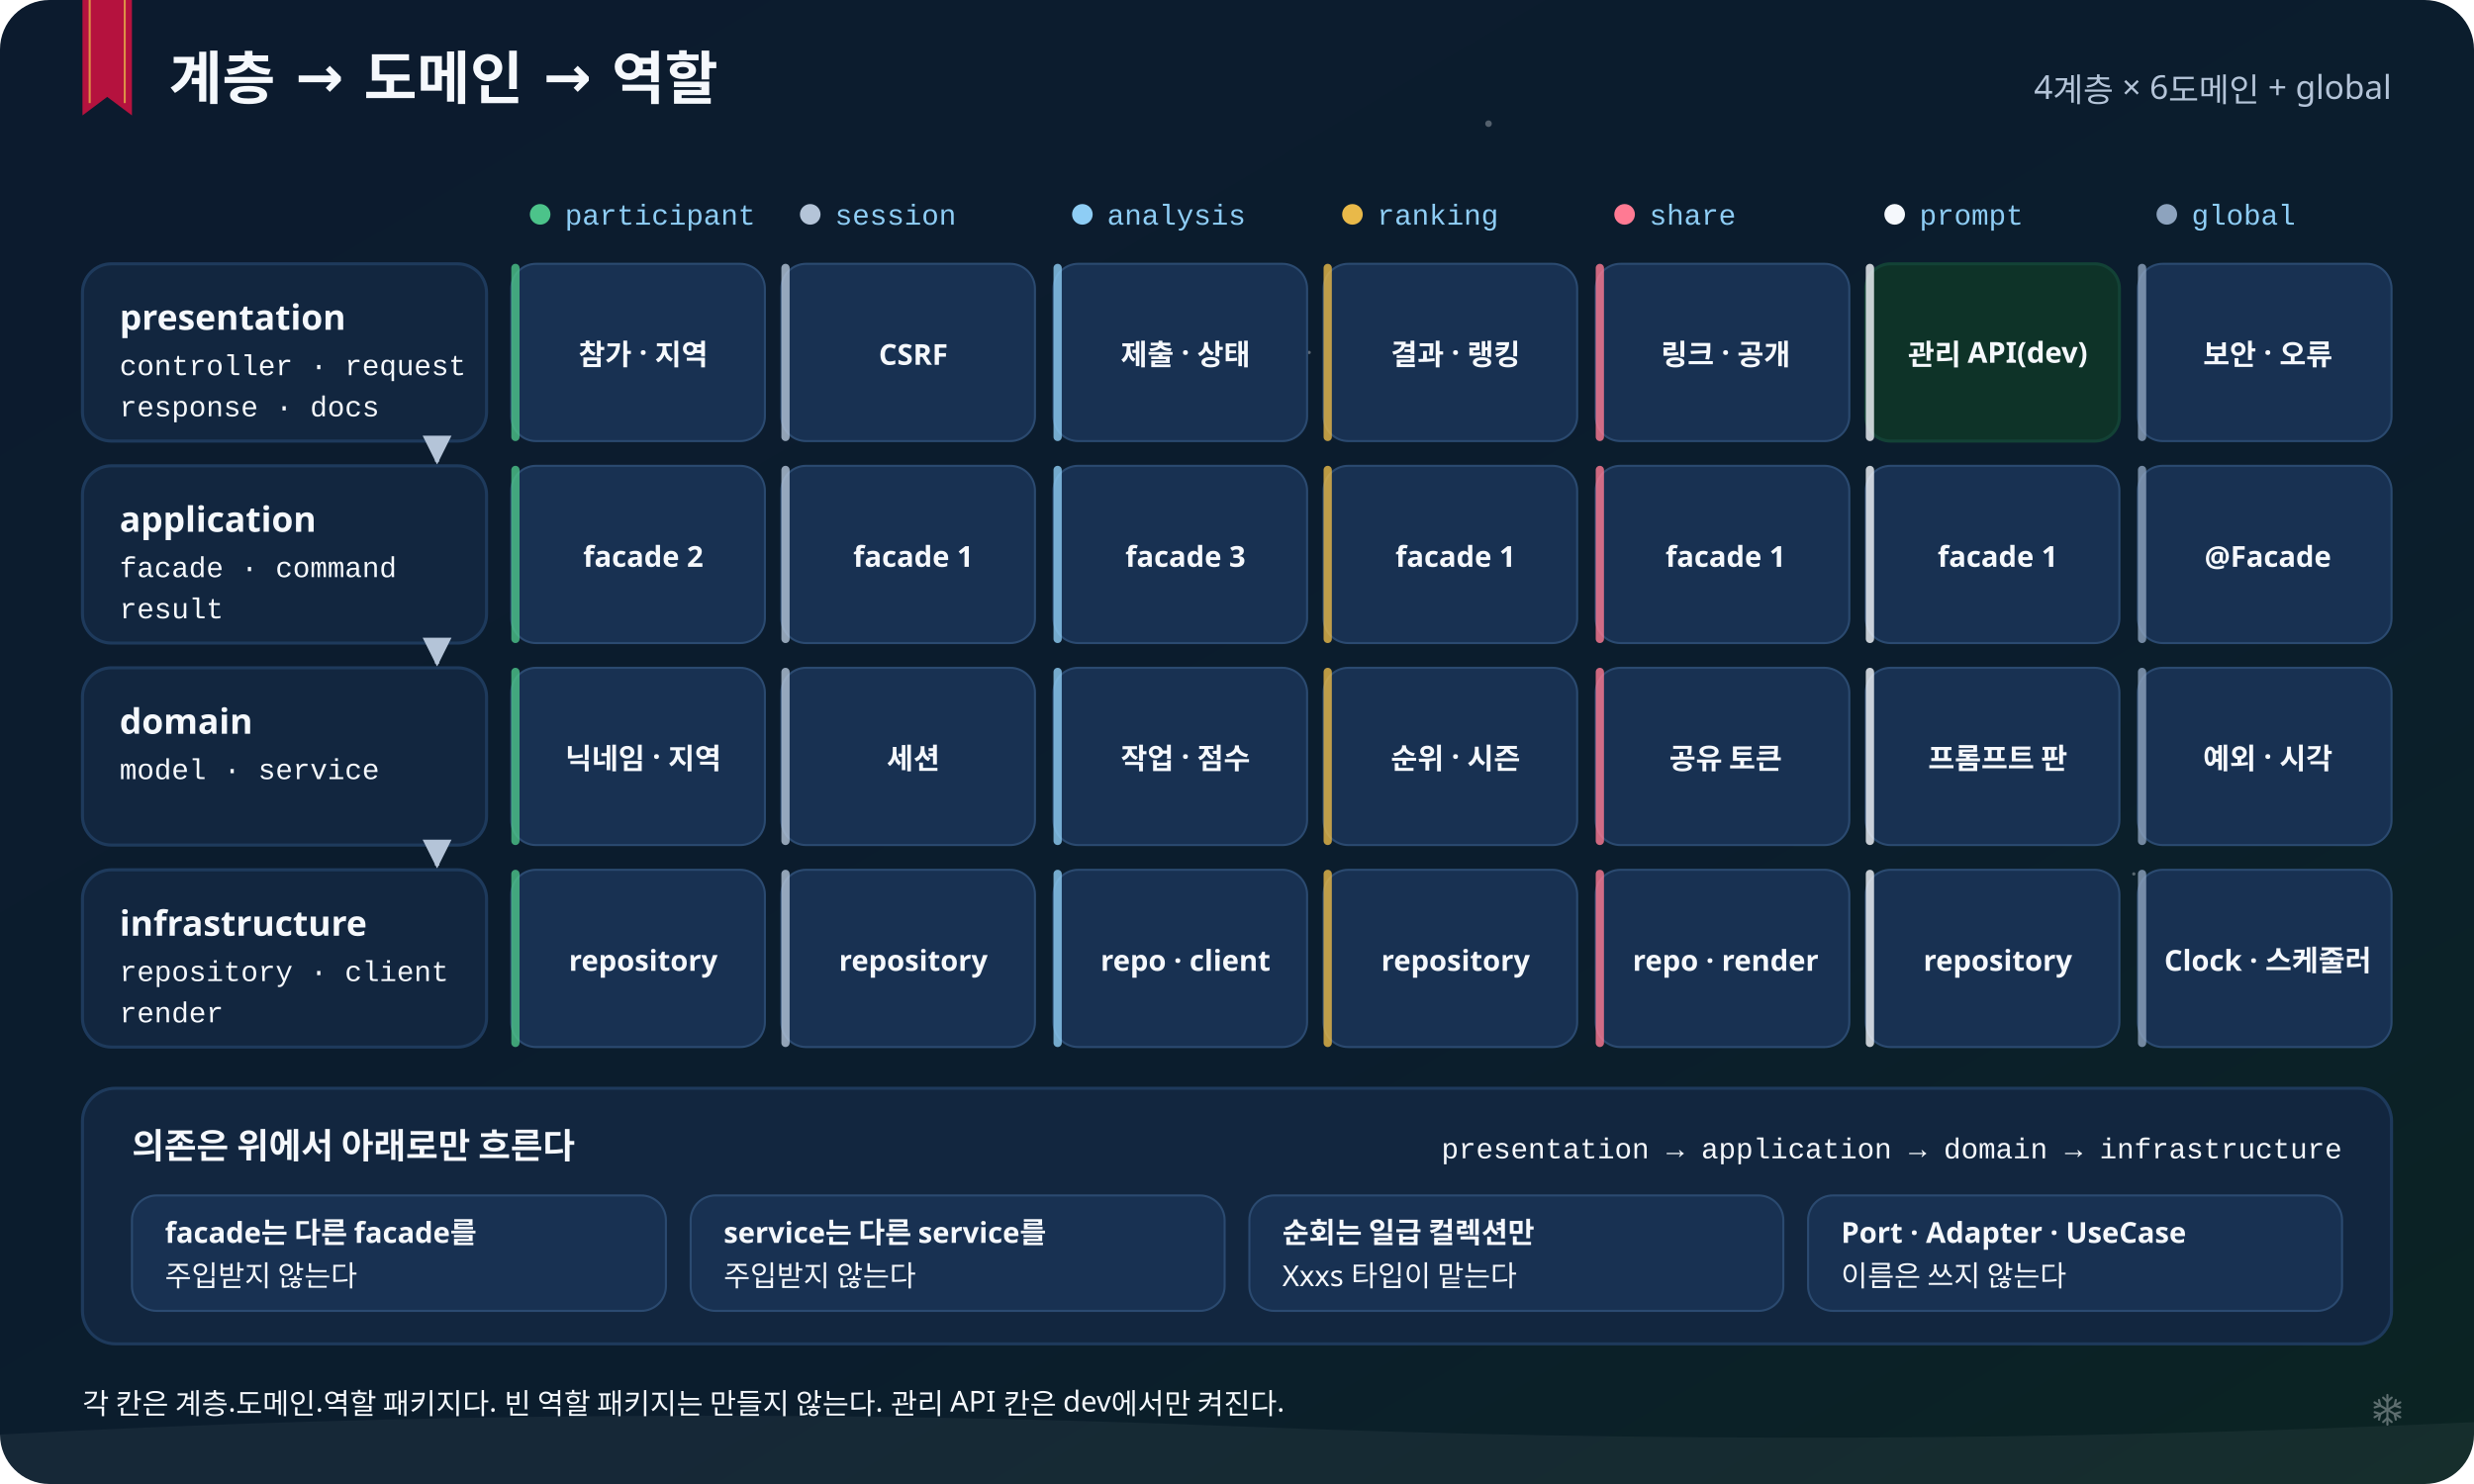
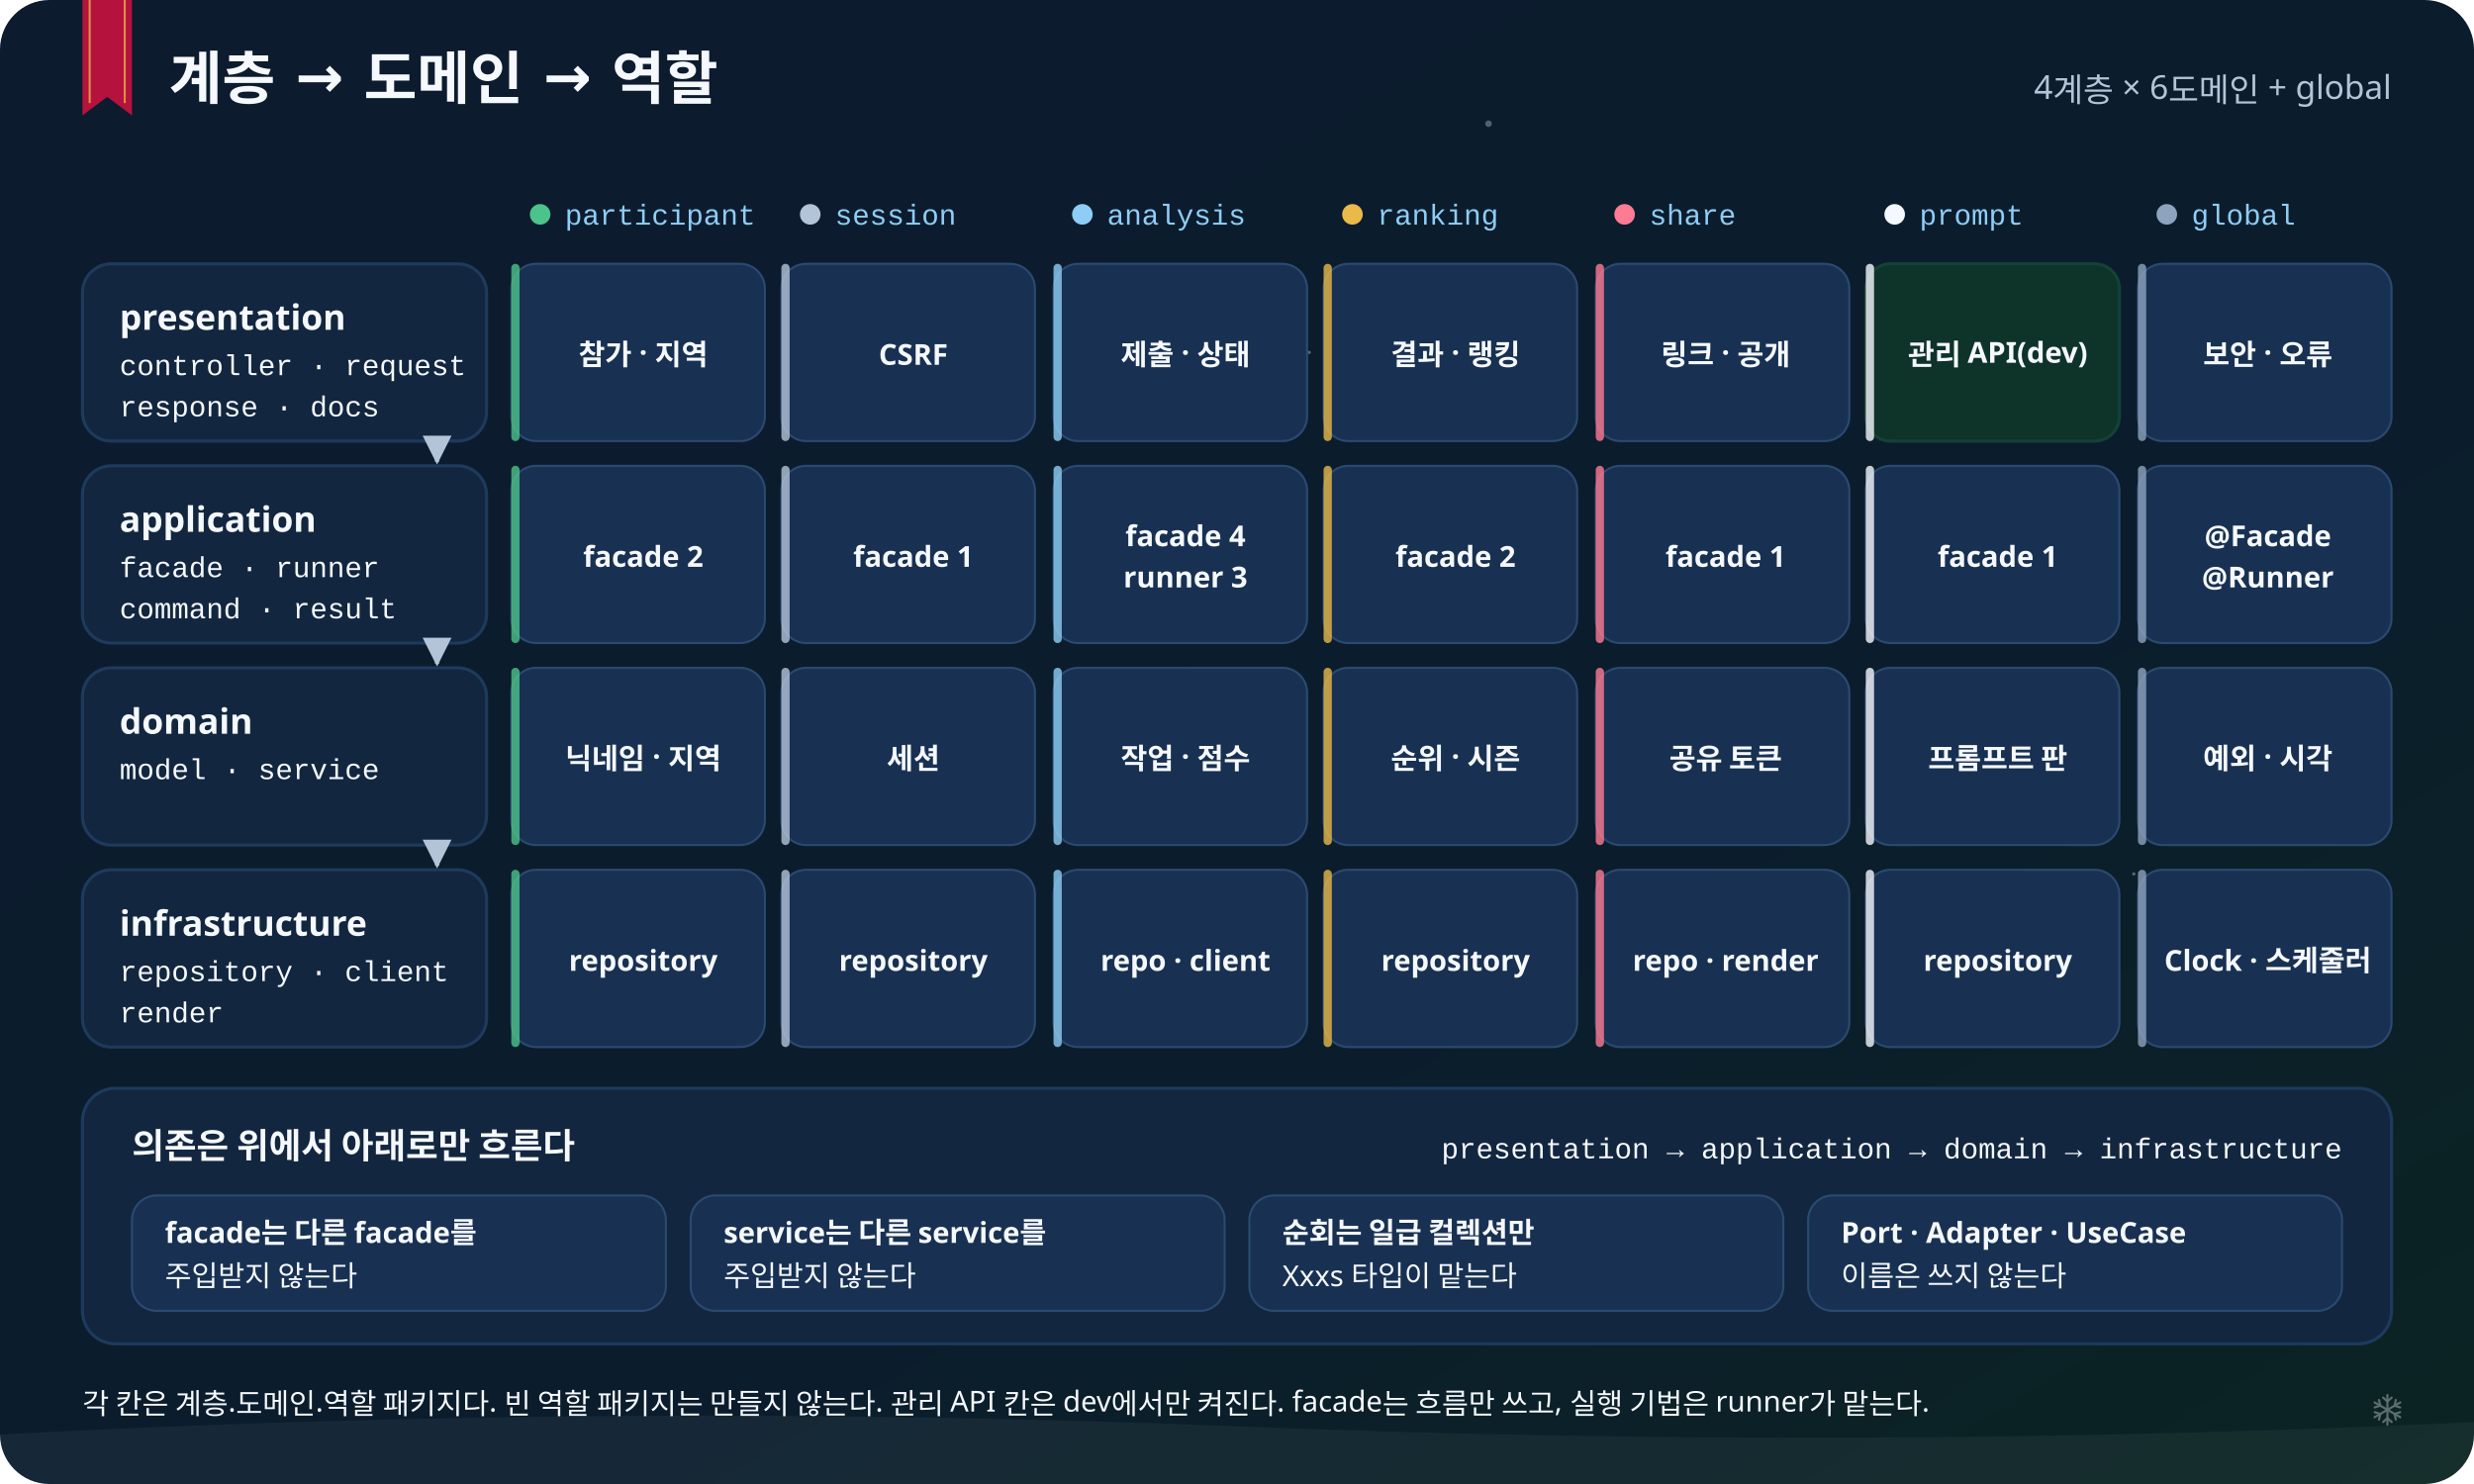
- <svg xmlns="http://www.w3.org/2000/svg" xmlns:xlink="http://www.w3.org/1999/xlink" viewBox="0 0 1200 720" width="1200" height="720" role="img" aria-label="4계층(presentation, application, domain, infrastructure)과 6도메인(participant, session, analysis, ranking, share, prompt) 및 global 격자. 의존은 아래로만 흐르고, facade 간·service 간 주입 금지, 순회는 일급 컬렉션만, Port·Adapter·UseCase 이름 금지">
+ <svg xmlns="http://www.w3.org/2000/svg" xmlns:xlink="http://www.w3.org/1999/xlink" viewBox="0 0 1200 720" width="1200" height="720" role="img" aria-label="4계층(presentation, application, domain, infrastructure)과 6도메인(participant, session, analysis, ranking, share, prompt) 및 global 격자. application에는 흐름만 쓰는 facade와 실행 기법(스레드·잠금·리스·트랜잭션)을 맡는 runner가 있다. 의존은 아래로만 흐르고, facade 간·service 간 주입 금지, runner는 facade·다른 runner를 주입받지 않음, 순회는 일급 컬렉션만, Port·Adapter·UseCase 이름 금지">
  <defs>
    <linearGradient id="bg" x1="0" y1="0" x2="1" y2="1">
      <stop offset="0" stop-color="#0C1B2E" />
      <stop offset="0.62" stop-color="#0B1D2D" />
      <stop offset="1" stop-color="#0B2422" />
    </linearGradient>
    <marker id="arr" viewBox="0 0 10 10" refX="9" refY="5" markerWidth="7" markerHeight="7" orient="auto">
      <path d="M0,0 L10,5 L0,10 z" fill="#B4C4D8" />
    </marker>
    <marker id="arrLater" viewBox="0 0 10 10" refX="9" refY="5" markerWidth="7" markerHeight="7" orient="auto">
      <path d="M0,0 L10,5 L0,10 z" fill="#8DA3BE" />
    </marker>
    <symbol id="flake" viewBox="-10 -10 20 20" overflow="visible">
      <g fill="none" stroke-width="1.3" stroke-linecap="round">
        <g transform="rotate(0)">
          <path d="M0,-9 V9" />
          <path d="M-2.6,-7.4 L0,-5 L2.6,-7.4" />
          <path d="M-2.6,7.4 L0,5 L2.6,7.4" />
        </g>
        <g transform="rotate(60)">
          <path d="M0,-9 V9" />
          <path d="M-2.6,-7.4 L0,-5 L2.6,-7.4" />
          <path d="M-2.6,7.4 L0,5 L2.6,7.4" />
        </g>
        <g transform="rotate(120)">
          <path d="M0,-9 V9" />
          <path d="M-2.6,-7.4 L0,-5 L2.6,-7.4" />
          <path d="M-2.6,7.4 L0,5 L2.6,7.4" />
        </g>
      </g>
    </symbol>
    <style>
      text { font-family: 'Pretendard', 'Apple SD Gothic Neo', 'Malgun Gothic', 'Noto Sans KR', 'Segoe UI', system-ui, sans-serif; }
      text:not([fill]) { fill: #F5F8FC; }
      .card { fill: #12263F; stroke: #1E3A5C; stroke-width: 1.5; }
      .inner { fill: #183152; stroke: #2B4A70; stroke-width: 1; }
      .ghost { fill: #0C1B2E; stroke: #8DA3BE; stroke-width: 1.5; stroke-dasharray: 6 5; }
      .dev { fill: #0E3328; stroke: #134236; stroke-width: 1.5; }
      .h { font-size: 17px; font-weight: 700; }
      .s { font-size: 14px; fill: #B4C4D8; }
      .code { font-family: ui-monospace, 'SF Mono', 'D2Coding', Consolas, 'Liberation Mono', monospace; font-size: 14px; fill: #8ECDF5; }
      .line { stroke: #B4C4D8; stroke-width: 2; fill: none; }
      .later { stroke: #8DA3BE; stroke-width: 2; fill: none; stroke-dasharray: 6 5; }
      
    </style>
  </defs>
  <rect width="1200" height="720" rx="24" fill="url(#bg)" />
  <path d="M0,696 Q300,680 600,692 T1200,690 V696 A24,24 0 0 1 1176,720 H24 A24,24 0 0 1 0,696 z" fill="#F5F8FC" opacity="0.05" />
  <g fill="#F5F8FC">
    <circle cx="268" cy="473" r="1.4" opacity="0.37" />
    <circle cx="323" cy="542" r="1.6" opacity="0.38" />
    <circle cx="635" cy="171" r="0.8" opacity="0.34" />
    <circle cx="722" cy="60" r="1.6" opacity="0.31" />
    <circle cx="341" cy="42" r="1.8" opacity="0.43" />
    <circle cx="1035" cy="424" r="0.8" opacity="0.33" />
  </g>
  <path d="M40,0 H64 V56 L52,47 L40,56 z" fill="#B5123E" />
  <path d="M43.5,0 V50 M60.5,0 V50" stroke="#E9B949" stroke-width="1" opacity="0.75" />
  <text x="82" y="48" font-size="28" font-weight="800">계층 → 도메인 → 역할</text>
  <text x="1160" y="48" text-anchor="end" font-size="16" fill="#B4C4D8">4계층 × 6도메인 + global</text>
  <use href="#flake" xlink:href="#flake" x="1150" y="676" width="16" height="16" stroke="#F5F8FC" opacity="0.35" />
  <circle cx="262" cy="104" r="5" fill="#4CC38A" />
  <text x="274" y="109" class="code" fill="#F5F8FC">participant</text>
  <circle cx="393" cy="104" r="5" fill="#B4C4D8" />
  <text x="405" y="109" class="code" fill="#F5F8FC">session</text>
  <circle cx="525" cy="104" r="5" fill="#8ECDF5" />
  <text x="537" y="109" class="code" fill="#F5F8FC">analysis</text>
  <circle cx="656" cy="104" r="5" fill="#E9B949" />
  <text x="668" y="109" class="code" fill="#F5F8FC">ranking</text>
  <circle cx="788" cy="104" r="5" fill="#FF7A93" />
  <text x="800" y="109" class="code" fill="#F5F8FC">share</text>
  <circle cx="919" cy="104" r="5" fill="#F5F8FC" />
  <text x="931" y="109" class="code" fill="#F5F8FC">prompt</text>
  <circle cx="1051" cy="104" r="5" fill="#8DA3BE" />
  <text x="1063" y="109" class="code" fill="#F5F8FC">global</text>
  <rect class="card" x="40" y="128" width="196" height="86" rx="14" />
  <text x="58" y="160" class="h">presentation</text>
  <text x="58" y="182" class="code">controller · request</text>
  <text x="58" y="202" class="code">response · docs</text>
  <rect class="inner" x="248" y="128" width="123" height="86" rx="12" />
  <rect x="248" y="128" width="4" height="86" rx="2" fill="#4CC38A" opacity="0.8" />
  <text x="312" y="177" text-anchor="middle" font-size="14" font-weight="600">참가 · 지역</text>
  <rect class="inner" x="379" y="128" width="123" height="86" rx="12" />
  <rect x="379" y="128" width="4" height="86" rx="2" fill="#B4C4D8" opacity="0.8" />
  <text x="443" y="177" text-anchor="middle" font-size="14" font-weight="600">CSRF</text>
  <rect class="inner" x="511" y="128" width="123" height="86" rx="12" />
  <rect x="511" y="128" width="4" height="86" rx="2" fill="#8ECDF5" opacity="0.8" />
  <text x="575" y="177" text-anchor="middle" font-size="14" font-weight="600">제출 · 상태</text>
  <rect class="inner" x="642" y="128" width="123" height="86" rx="12" />
  <rect x="642" y="128" width="4" height="86" rx="2" fill="#E9B949" opacity="0.8" />
  <text x="706" y="177" text-anchor="middle" font-size="14" font-weight="600">결과 · 랭킹</text>
  <rect class="inner" x="774" y="128" width="123" height="86" rx="12" />
  <rect x="774" y="128" width="4" height="86" rx="2" fill="#FF7A93" opacity="0.8" />
  <text x="837" y="177" text-anchor="middle" font-size="14" font-weight="600">링크 · 공개</text>
  <rect class="dev" x="905" y="128" width="123" height="86" rx="12" />
  <rect x="905" y="128" width="4" height="86" rx="2" fill="#F5F8FC" opacity="0.8" />
  <text x="969" y="177" text-anchor="middle" font-size="14" font-weight="600">관리 API(dev)</text>
  <rect class="inner" x="1037" y="128" width="123" height="86" rx="12" />
  <rect x="1037" y="128" width="4" height="86" rx="2" fill="#8DA3BE" opacity="0.8" />
  <text x="1100" y="177" text-anchor="middle" font-size="14" font-weight="600">보안 · 오류</text>
  <path class="line" d="M212,214 V224" marker-end="url(#arr)" />
  <rect class="card" x="40" y="226" width="196" height="86" rx="14" />
  <text x="58" y="258" class="h">application</text>
-   <text x="58" y="280" class="code">facade · command</text>
-   <text x="58" y="300" class="code">result</text>
+   <text x="58" y="280" class="code">facade · runner</text>
+   <text x="58" y="300" class="code">command · result</text>
  <rect class="inner" x="248" y="226" width="123" height="86" rx="12" />
  <rect x="248" y="226" width="4" height="86" rx="2" fill="#4CC38A" opacity="0.8" />
  <text x="312" y="275" text-anchor="middle" font-size="14" font-weight="600">facade 2</text>
  <rect class="inner" x="379" y="226" width="123" height="86" rx="12" />
  <rect x="379" y="226" width="4" height="86" rx="2" fill="#B4C4D8" opacity="0.8" />
  <text x="443" y="275" text-anchor="middle" font-size="14" font-weight="600">facade 1</text>
  <rect class="inner" x="511" y="226" width="123" height="86" rx="12" />
  <rect x="511" y="226" width="4" height="86" rx="2" fill="#8ECDF5" opacity="0.8" />
-   <text x="575" y="275" text-anchor="middle" font-size="14" font-weight="600">facade 3</text>
+   <text x="575" y="265" text-anchor="middle" font-size="14" font-weight="600">facade 4<tspan x="575" dy="20">runner 3</tspan>
+   </text>
  <rect class="inner" x="642" y="226" width="123" height="86" rx="12" />
  <rect x="642" y="226" width="4" height="86" rx="2" fill="#E9B949" opacity="0.8" />
-   <text x="706" y="275" text-anchor="middle" font-size="14" font-weight="600">facade 1</text>
+   <text x="706" y="275" text-anchor="middle" font-size="14" font-weight="600">facade 2</text>
  <rect class="inner" x="774" y="226" width="123" height="86" rx="12" />
  <rect x="774" y="226" width="4" height="86" rx="2" fill="#FF7A93" opacity="0.8" />
  <text x="837" y="275" text-anchor="middle" font-size="14" font-weight="600">facade 1</text>
  <rect class="inner" x="905" y="226" width="123" height="86" rx="12" />
  <rect x="905" y="226" width="4" height="86" rx="2" fill="#F5F8FC" opacity="0.8" />
  <text x="969" y="275" text-anchor="middle" font-size="14" font-weight="600">facade 1</text>
  <rect class="inner" x="1037" y="226" width="123" height="86" rx="12" />
  <rect x="1037" y="226" width="4" height="86" rx="2" fill="#8DA3BE" opacity="0.8" />
-   <text x="1100" y="275" text-anchor="middle" font-size="14" font-weight="600">@Facade</text>
+   <text x="1100" y="265" text-anchor="middle" font-size="14" font-weight="600">@Facade<tspan x="1100" dy="20">@Runner</tspan>
+   </text>
  <path class="line" d="M212,312 V322" marker-end="url(#arr)" />
  <rect class="card" x="40" y="324" width="196" height="86" rx="14" />
  <text x="58" y="356" class="h">domain</text>
  <text x="58" y="378" class="code">model · service</text>
  <rect class="inner" x="248" y="324" width="123" height="86" rx="12" />
  <rect x="248" y="324" width="4" height="86" rx="2" fill="#4CC38A" opacity="0.8" />
  <text x="312" y="373" text-anchor="middle" font-size="14" font-weight="600">닉네임 · 지역</text>
  <rect class="inner" x="379" y="324" width="123" height="86" rx="12" />
  <rect x="379" y="324" width="4" height="86" rx="2" fill="#B4C4D8" opacity="0.8" />
  <text x="443" y="373" text-anchor="middle" font-size="14" font-weight="600">세션</text>
  <rect class="inner" x="511" y="324" width="123" height="86" rx="12" />
  <rect x="511" y="324" width="4" height="86" rx="2" fill="#8ECDF5" opacity="0.8" />
  <text x="575" y="373" text-anchor="middle" font-size="14" font-weight="600">작업 · 점수</text>
  <rect class="inner" x="642" y="324" width="123" height="86" rx="12" />
  <rect x="642" y="324" width="4" height="86" rx="2" fill="#E9B949" opacity="0.8" />
  <text x="706" y="373" text-anchor="middle" font-size="14" font-weight="600">순위 · 시즌</text>
  <rect class="inner" x="774" y="324" width="123" height="86" rx="12" />
  <rect x="774" y="324" width="4" height="86" rx="2" fill="#FF7A93" opacity="0.8" />
  <text x="837" y="373" text-anchor="middle" font-size="14" font-weight="600">공유 토큰</text>
  <rect class="inner" x="905" y="324" width="123" height="86" rx="12" />
  <rect x="905" y="324" width="4" height="86" rx="2" fill="#F5F8FC" opacity="0.8" />
  <text x="969" y="373" text-anchor="middle" font-size="14" font-weight="600">프롬프트 판</text>
  <rect class="inner" x="1037" y="324" width="123" height="86" rx="12" />
  <rect x="1037" y="324" width="4" height="86" rx="2" fill="#8DA3BE" opacity="0.8" />
  <text x="1100" y="373" text-anchor="middle" font-size="14" font-weight="600">예외 · 시각</text>
  <path class="line" d="M212,410 V420" marker-end="url(#arr)" />
  <rect class="card" x="40" y="422" width="196" height="86" rx="14" />
  <text x="58" y="454" class="h">infrastructure</text>
  <text x="58" y="476" class="code">repository · client</text>
  <text x="58" y="496" class="code">render</text>
  <rect class="inner" x="248" y="422" width="123" height="86" rx="12" />
  <rect x="248" y="422" width="4" height="86" rx="2" fill="#4CC38A" opacity="0.8" />
  <text x="312" y="471" text-anchor="middle" font-size="14" font-weight="600">repository</text>
  <rect class="inner" x="379" y="422" width="123" height="86" rx="12" />
  <rect x="379" y="422" width="4" height="86" rx="2" fill="#B4C4D8" opacity="0.8" />
  <text x="443" y="471" text-anchor="middle" font-size="14" font-weight="600">repository</text>
  <rect class="inner" x="511" y="422" width="123" height="86" rx="12" />
  <rect x="511" y="422" width="4" height="86" rx="2" fill="#8ECDF5" opacity="0.8" />
  <text x="575" y="471" text-anchor="middle" font-size="14" font-weight="600">repo · client</text>
  <rect class="inner" x="642" y="422" width="123" height="86" rx="12" />
  <rect x="642" y="422" width="4" height="86" rx="2" fill="#E9B949" opacity="0.8" />
  <text x="706" y="471" text-anchor="middle" font-size="14" font-weight="600">repository</text>
  <rect class="inner" x="774" y="422" width="123" height="86" rx="12" />
  <rect x="774" y="422" width="4" height="86" rx="2" fill="#FF7A93" opacity="0.8" />
  <text x="837" y="471" text-anchor="middle" font-size="14" font-weight="600">repo · render</text>
  <rect class="inner" x="905" y="422" width="123" height="86" rx="12" />
  <rect x="905" y="422" width="4" height="86" rx="2" fill="#F5F8FC" opacity="0.8" />
  <text x="969" y="471" text-anchor="middle" font-size="14" font-weight="600">repository</text>
  <rect class="inner" x="1037" y="422" width="123" height="86" rx="12" />
  <rect x="1037" y="422" width="4" height="86" rx="2" fill="#8DA3BE" opacity="0.8" />
  <text x="1100" y="471" text-anchor="middle" font-size="14" font-weight="600">Clock · 스케줄러</text>
  <rect class="card" x="40" y="528" width="1120" height="124" rx="16" />
  <text x="64" y="562" class="h">의존은 위에서 아래로만 흐른다</text>
  <text x="1136" y="562" class="code" text-anchor="end">presentation → application → domain → infrastructure</text>
  <rect class="inner" x="64" y="580" width="259" height="56" rx="12" />
  <text x="80" y="603" font-size="14" font-weight="700">facade는 다른 facade를</text>
  <text x="80" y="624" class="s">주입받지 않는다</text>
  <rect class="inner" x="335" y="580" width="259" height="56" rx="12" />
  <text x="351" y="603" font-size="14" font-weight="700">service는 다른 service를</text>
  <text x="351" y="624" class="s">주입받지 않는다</text>
  <rect class="inner" x="606" y="580" width="259" height="56" rx="12" />
  <text x="622" y="603" font-size="14" font-weight="700">순회는 일급 컬렉션만</text>
  <text x="622" y="624" class="s">Xxxs 타입이 맡는다</text>
  <rect class="inner" x="877" y="580" width="259" height="56" rx="12" />
  <text x="893" y="603" font-size="14" font-weight="700">Port · Adapter · UseCase</text>
  <text x="893" y="624" class="s">이름은 쓰지 않는다</text>
-   <text x="40" y="686" class="s">각 칸은 계층.도메인.역할 패키지다. 빈 역할 패키지는 만들지 않는다. 관리 API 칸은 dev에서만 켜진다.</text>
+   <text x="40" y="686" class="s">각 칸은 계층.도메인.역할 패키지다. 빈 역할 패키지는 만들지 않는다. 관리 API 칸은 dev에서만 켜진다. facade는 흐름만 쓰고, 실행 기법은 runner가 맡는다.</text>
</svg>
